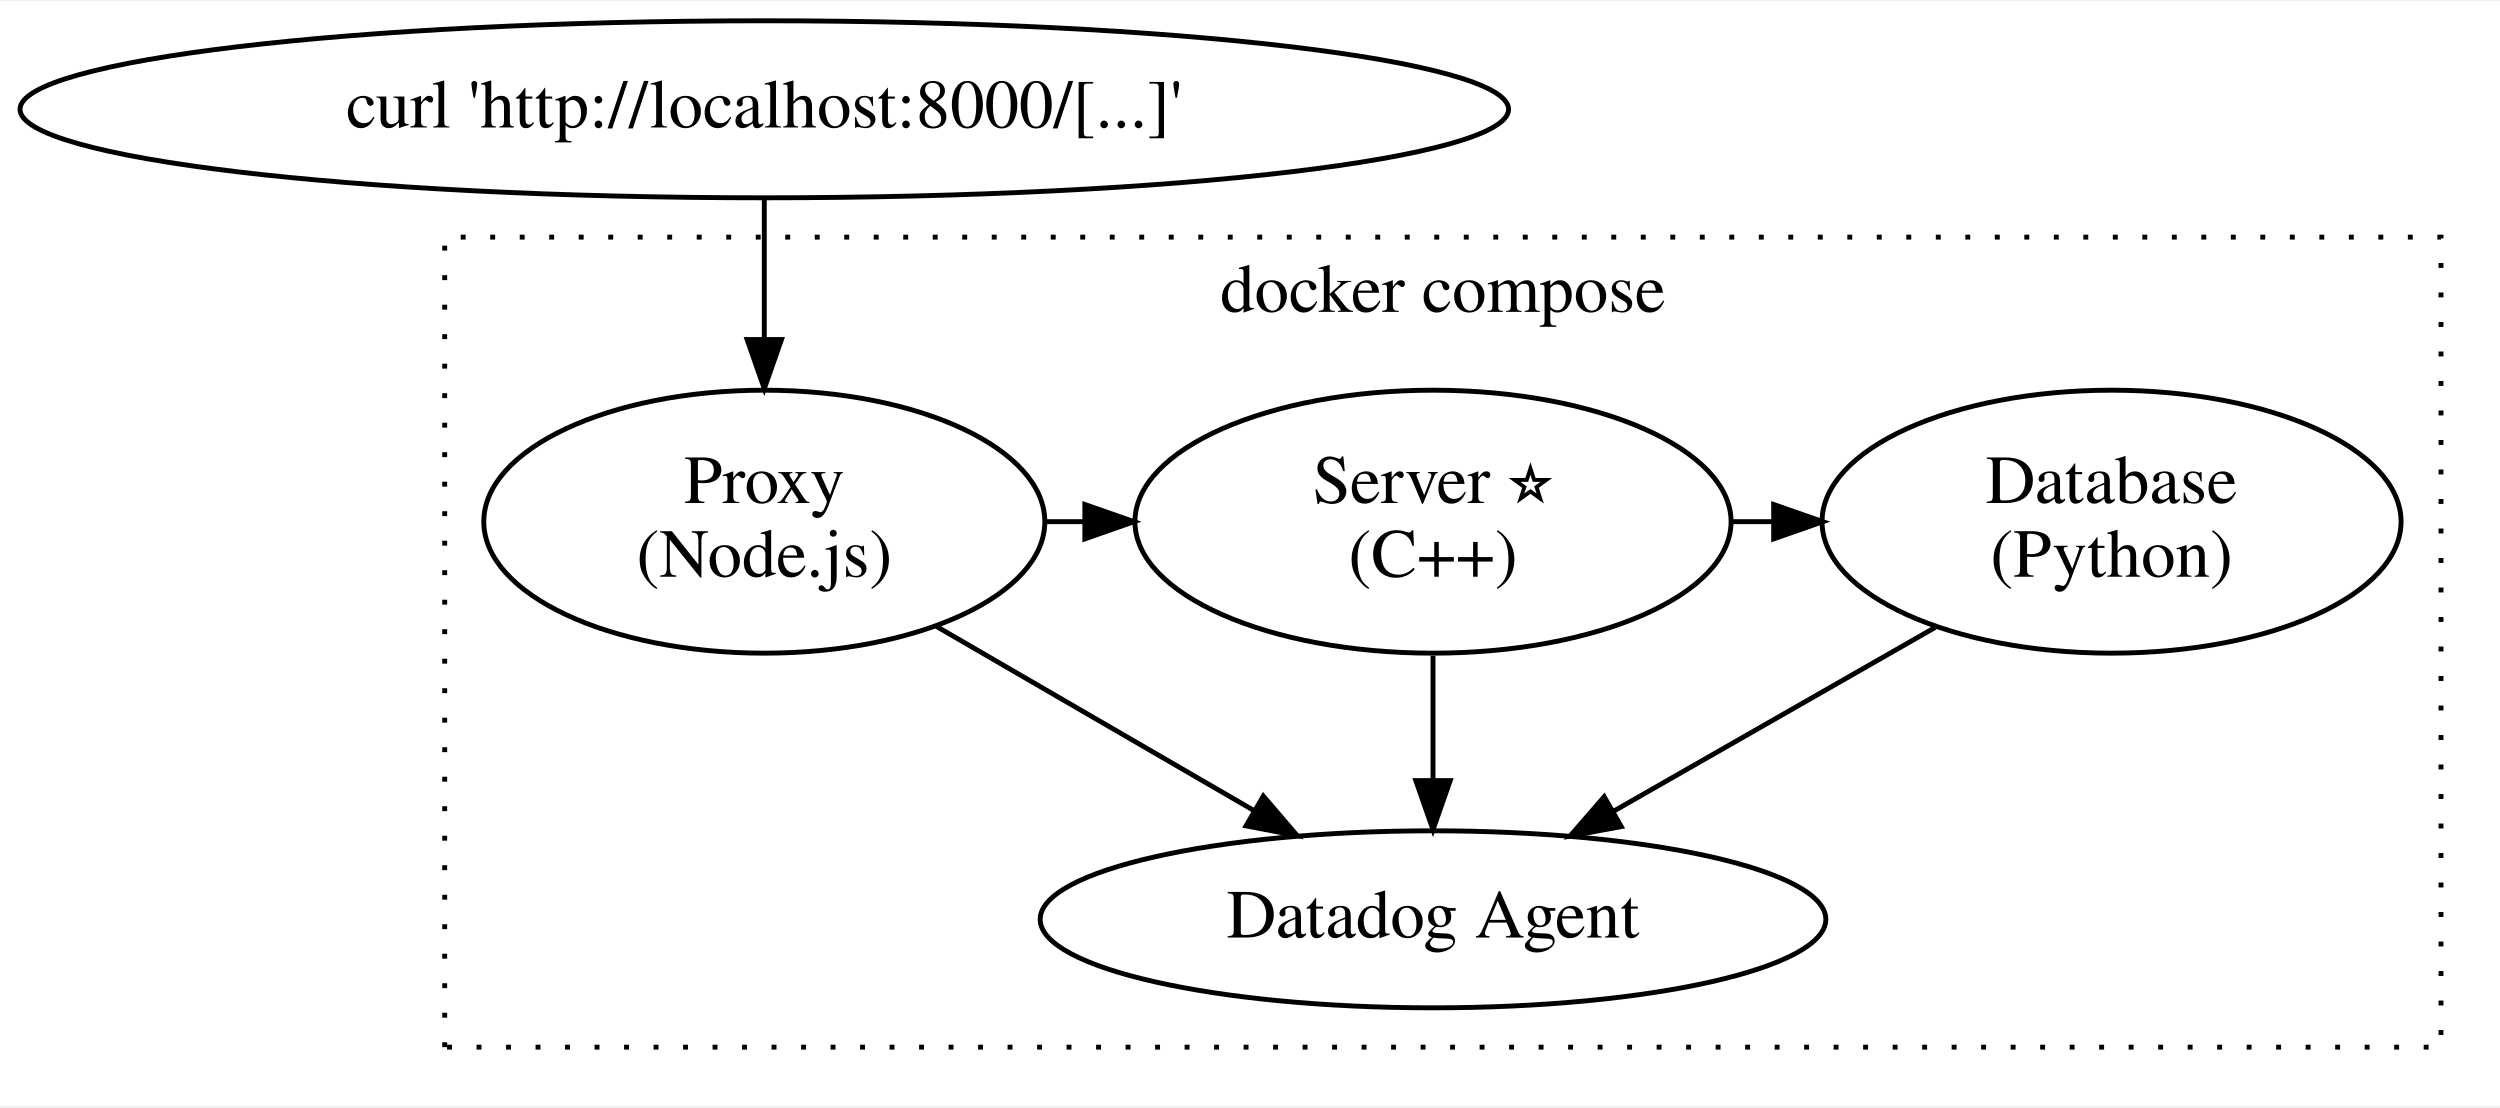
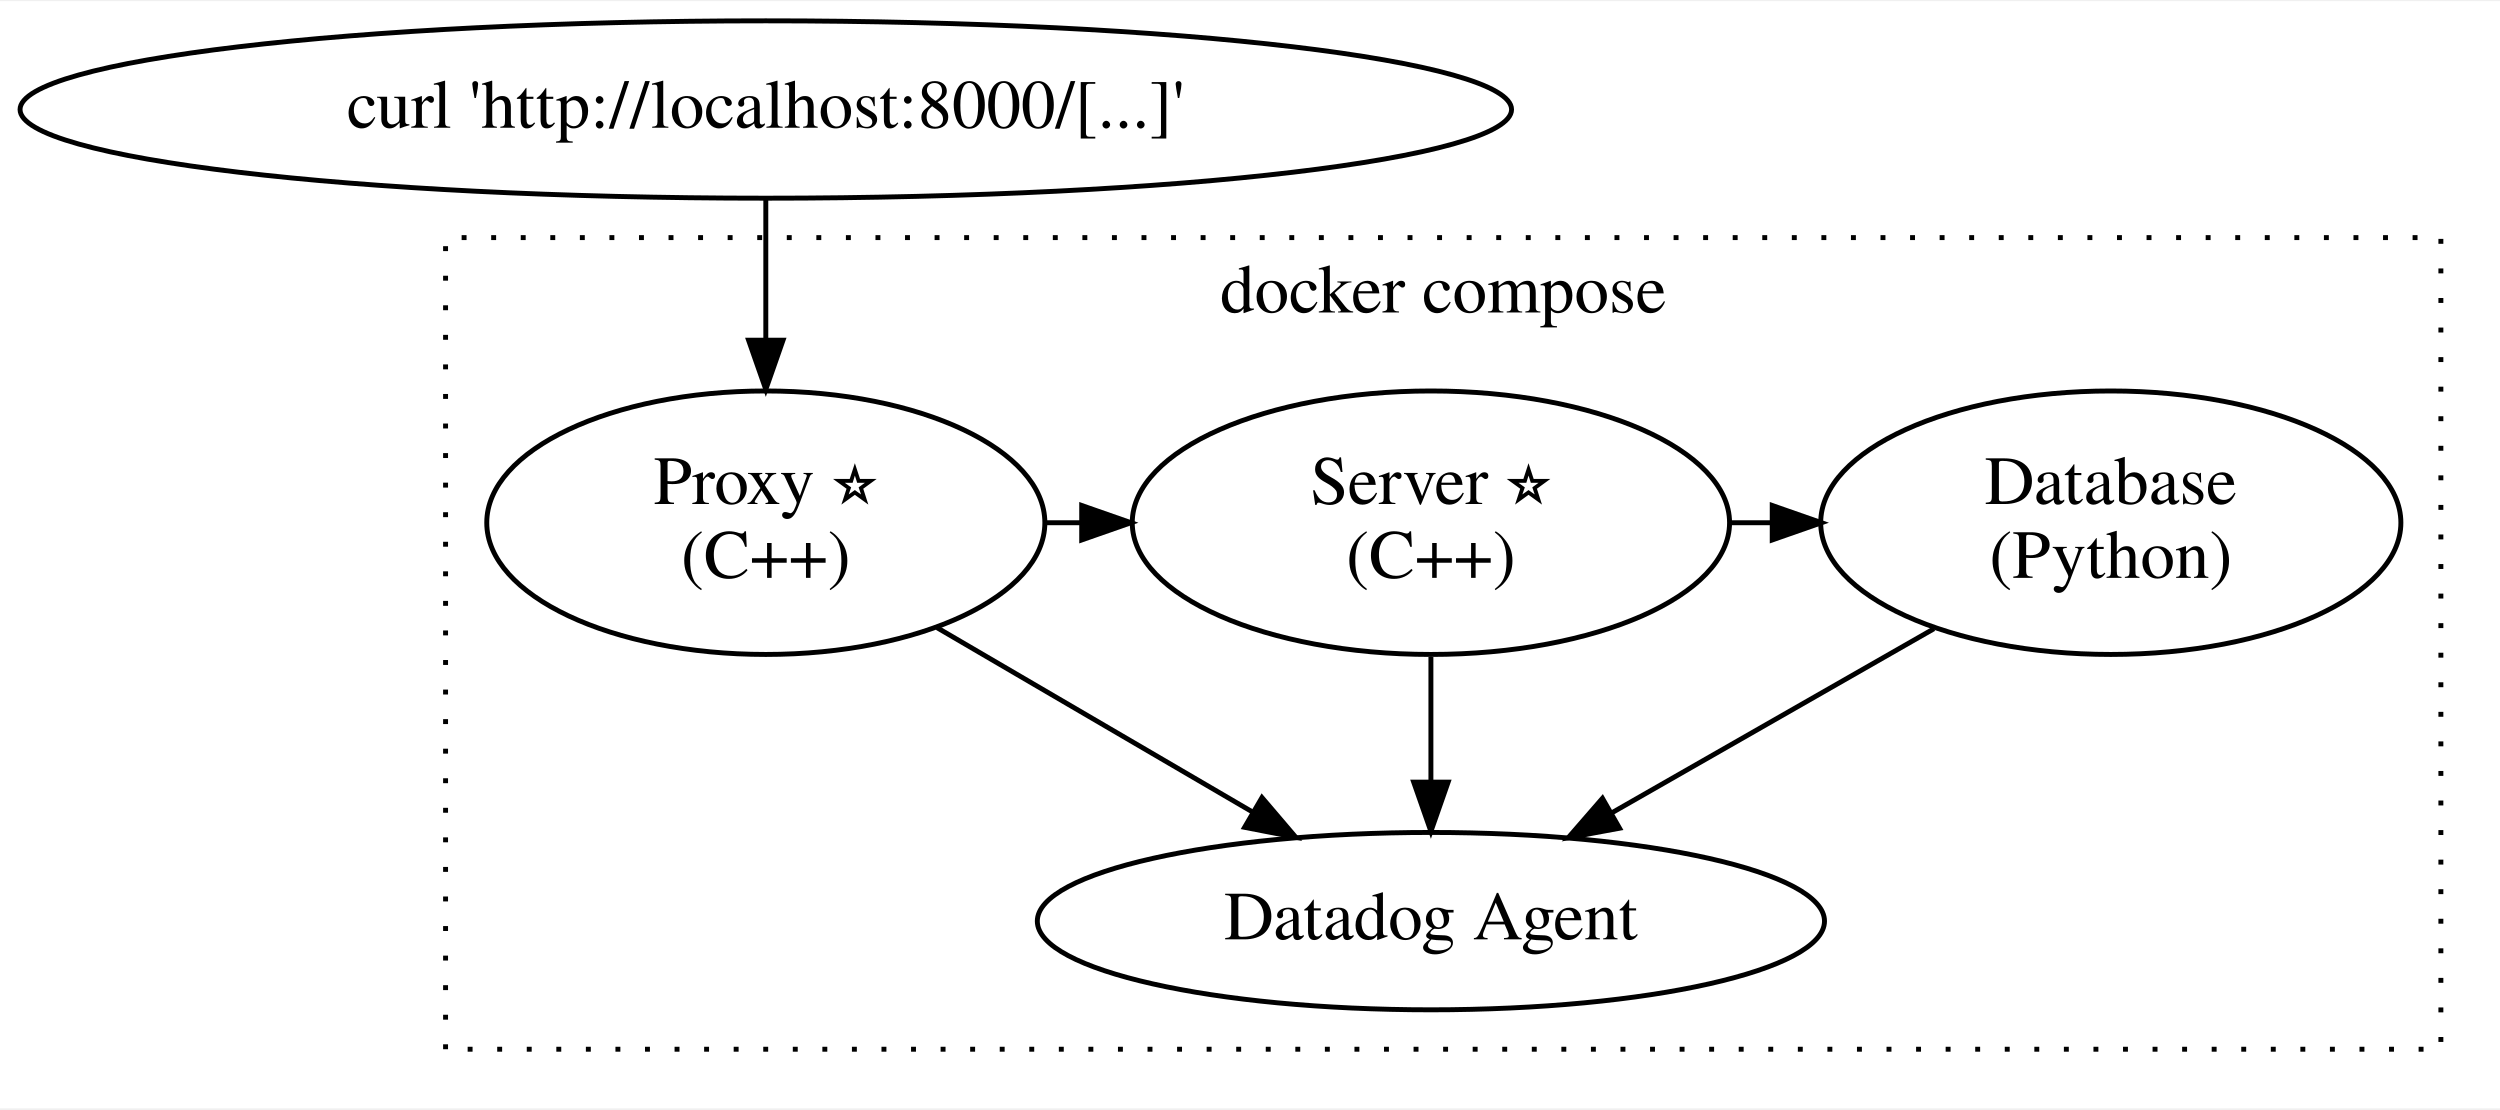
- <svg xmlns="http://www.w3.org/2000/svg" width="508pt" height="225pt" viewBox="0.00 0.00 508.44 224.74">
+ <svg xmlns="http://www.w3.org/2000/svg" width="507pt" height="225pt" viewBox="0.00 0.00 507.44 224.74">
  <g id="graph0" class="graph" transform="scale(1 1) rotate(0) translate(4 220.74)">
-     <polygon fill="white" stroke="transparent" points="-4,4 -4,-220.74 504.44,-220.74 504.44,4 -4,4" />
+     <polygon fill="white" stroke="transparent" points="-4,4 -4,-220.74 503.44,-220.74 503.44,4 -4,4" />
    <g id="clust1" class="cluster">
-       <polygon fill="none" stroke="black" stroke-dasharray="1,5" points="86.44,-8 86.44,-172.74 492.44,-172.74 492.44,-8 86.44,-8" />
-       <text text-anchor="middle" x="289.44" y="-157.54" font-family="Times,serif" font-size="14.00">docker compose</text>
+       <polygon fill="none" stroke="black" stroke-dasharray="1,5" points="86.44,-8 86.44,-172.74 491.44,-172.74 491.44,-8 86.44,-8" />
+       <text text-anchor="middle" x="288.94" y="-157.54" font-family="Times,serif" font-size="14.00">docker compose</text>
    </g>
    <g id="node1" class="node">
      <ellipse fill="none" stroke="black" cx="151.44" cy="-198.74" rx="151.37" ry="18" />
      <text text-anchor="middle" x="151.44" y="-195.04" font-family="Times,serif" font-size="14.00">curl 'http://localhost:8000/[...]'</text>
    </g>
    <g id="node2" class="node">
-       <ellipse fill="none" stroke="black" cx="151.44" cy="-114.87" rx="57.05" ry="26.74" />
-       <text text-anchor="middle" x="151.44" y="-118.67" font-family="Times,serif" font-size="14.00">Proxy</text>
-       <text text-anchor="middle" x="151.44" y="-103.67" font-family="Times,serif" font-size="14.00">(Node.js)</text>
+       <ellipse fill="none" stroke="black" cx="151.44" cy="-114.87" rx="56.64" ry="26.74" />
+       <text text-anchor="middle" x="151.44" y="-118.67" font-family="Times,serif" font-size="14.00">Proxy ⭐</text>
+       <text text-anchor="middle" x="151.44" y="-103.67" font-family="Times,serif" font-size="14.00">(C++)</text>
    </g>
    <g id="edge1" class="edge">
      <path fill="none" stroke="black" d="M151.44,-180.38C151.44,-172.09 151.44,-161.84 151.44,-151.97" />
      <polygon fill="black" stroke="black" points="154.94,-151.92 151.44,-141.92 147.94,-151.92 154.94,-151.92" />
    </g>
    <g id="node3" class="node">
-       <ellipse fill="none" stroke="black" cx="287.44" cy="-114.87" rx="60.62" ry="26.74" />
-       <text text-anchor="middle" x="287.44" y="-118.67" font-family="Times,serif" font-size="14.00">Server ⭐</text>
-       <text text-anchor="middle" x="287.44" y="-103.67" font-family="Times,serif" font-size="14.00">(C++)</text>
+       <ellipse fill="none" stroke="black" cx="286.44" cy="-114.87" rx="60.62" ry="26.74" />
+       <text text-anchor="middle" x="286.44" y="-118.67" font-family="Times,serif" font-size="14.00">Server ⭐</text>
+       <text text-anchor="middle" x="286.44" y="-103.67" font-family="Times,serif" font-size="14.00">(C++)</text>
    </g>
    <g id="edge2" class="edge">
-       <path fill="none" stroke="black" d="M208.81,-114.87C211.41,-114.87 214.01,-114.87 216.6,-114.87" />
-       <polygon fill="black" stroke="black" points="216.63,-118.37 226.63,-114.87 216.63,-111.37 216.63,-118.37" />
+       <path fill="none" stroke="black" d="M208.13,-114.87C210.58,-114.87 213.03,-114.87 215.48,-114.87" />
+       <polygon fill="black" stroke="black" points="215.56,-118.37 225.56,-114.87 215.56,-111.37 215.56,-118.37" />
    </g>
    <g id="node5" class="node">
-       <ellipse fill="none" stroke="black" cx="287.44" cy="-34" rx="79.89" ry="18" />
-       <text text-anchor="middle" x="287.44" y="-30.3" font-family="Times,serif" font-size="14.00">Datadog Agent</text>
+       <ellipse fill="none" stroke="black" cx="286.44" cy="-34" rx="79.89" ry="18" />
+       <text text-anchor="middle" x="286.44" y="-30.3" font-family="Times,serif" font-size="14.00">Datadog Agent</text>
    </g>
    <g id="edge4" class="edge">
-       <path fill="none" stroke="black" d="M186.46,-93.56C206.25,-82.08 230.96,-67.75 250.99,-56.14" />
-       <polygon fill="black" stroke="black" points="252.93,-59.06 259.82,-51.02 249.41,-53 252.93,-59.06" />
+       <path fill="none" stroke="black" d="M186.2,-93.56C205.85,-82.08 230.38,-67.75 250.25,-56.14" />
+       <polygon fill="black" stroke="black" points="252.15,-59.08 259.02,-51.02 248.62,-53.04 252.15,-59.08" />
    </g>
    <g id="node4" class="node">
-       <ellipse fill="none" stroke="black" cx="425.44" cy="-114.87" rx="58.88" ry="26.74" />
-       <text text-anchor="middle" x="425.44" y="-118.67" font-family="Times,serif" font-size="14.00">Database</text>
-       <text text-anchor="middle" x="425.44" y="-103.67" font-family="Times,serif" font-size="14.00">(Python)</text>
+       <ellipse fill="none" stroke="black" cx="424.44" cy="-114.87" rx="58.88" ry="26.74" />
+       <text text-anchor="middle" x="424.44" y="-118.67" font-family="Times,serif" font-size="14.00">Database</text>
+       <text text-anchor="middle" x="424.44" y="-103.67" font-family="Times,serif" font-size="14.00">(Python)</text>
    </g>
    <g id="edge3" class="edge">
-       <path fill="none" stroke="black" d="M348.35,-114.87C351.12,-114.87 353.9,-114.87 356.67,-114.87" />
-       <polygon fill="black" stroke="black" points="356.72,-118.37 366.72,-114.87 356.72,-111.37 356.72,-118.37" />
+       <path fill="none" stroke="black" d="M347.35,-114.87C350.12,-114.87 352.9,-114.87 355.67,-114.87" />
+       <polygon fill="black" stroke="black" points="355.72,-118.37 365.72,-114.87 355.72,-111.37 355.72,-118.37" />
    </g>
    <g id="edge5" class="edge">
-       <path fill="none" stroke="black" d="M287.44,-87.61C287.44,-79.51 287.44,-70.57 287.44,-62.39" />
-       <polygon fill="black" stroke="black" points="290.94,-62.22 287.44,-52.22 283.94,-62.22 290.94,-62.22" />
+       <path fill="none" stroke="black" d="M286.44,-87.61C286.44,-79.51 286.44,-70.57 286.44,-62.39" />
+       <polygon fill="black" stroke="black" points="289.94,-62.22 286.44,-52.22 282.94,-62.22 289.94,-62.22" />
    </g>
    <g id="edge6" class="edge">
-       <path fill="none" stroke="black" d="M389.54,-93.35C369.46,-81.88 344.47,-67.59 324.24,-56.03" />
-       <polygon fill="black" stroke="black" points="325.73,-52.86 315.31,-50.93 322.26,-58.93 325.73,-52.86" />
+       <path fill="none" stroke="black" d="M388.54,-93.35C368.46,-81.88 343.47,-67.59 323.24,-56.03" />
+       <polygon fill="black" stroke="black" points="324.73,-52.86 314.31,-50.93 321.26,-58.93 324.73,-52.86" />
    </g>
  </g>
</svg>
